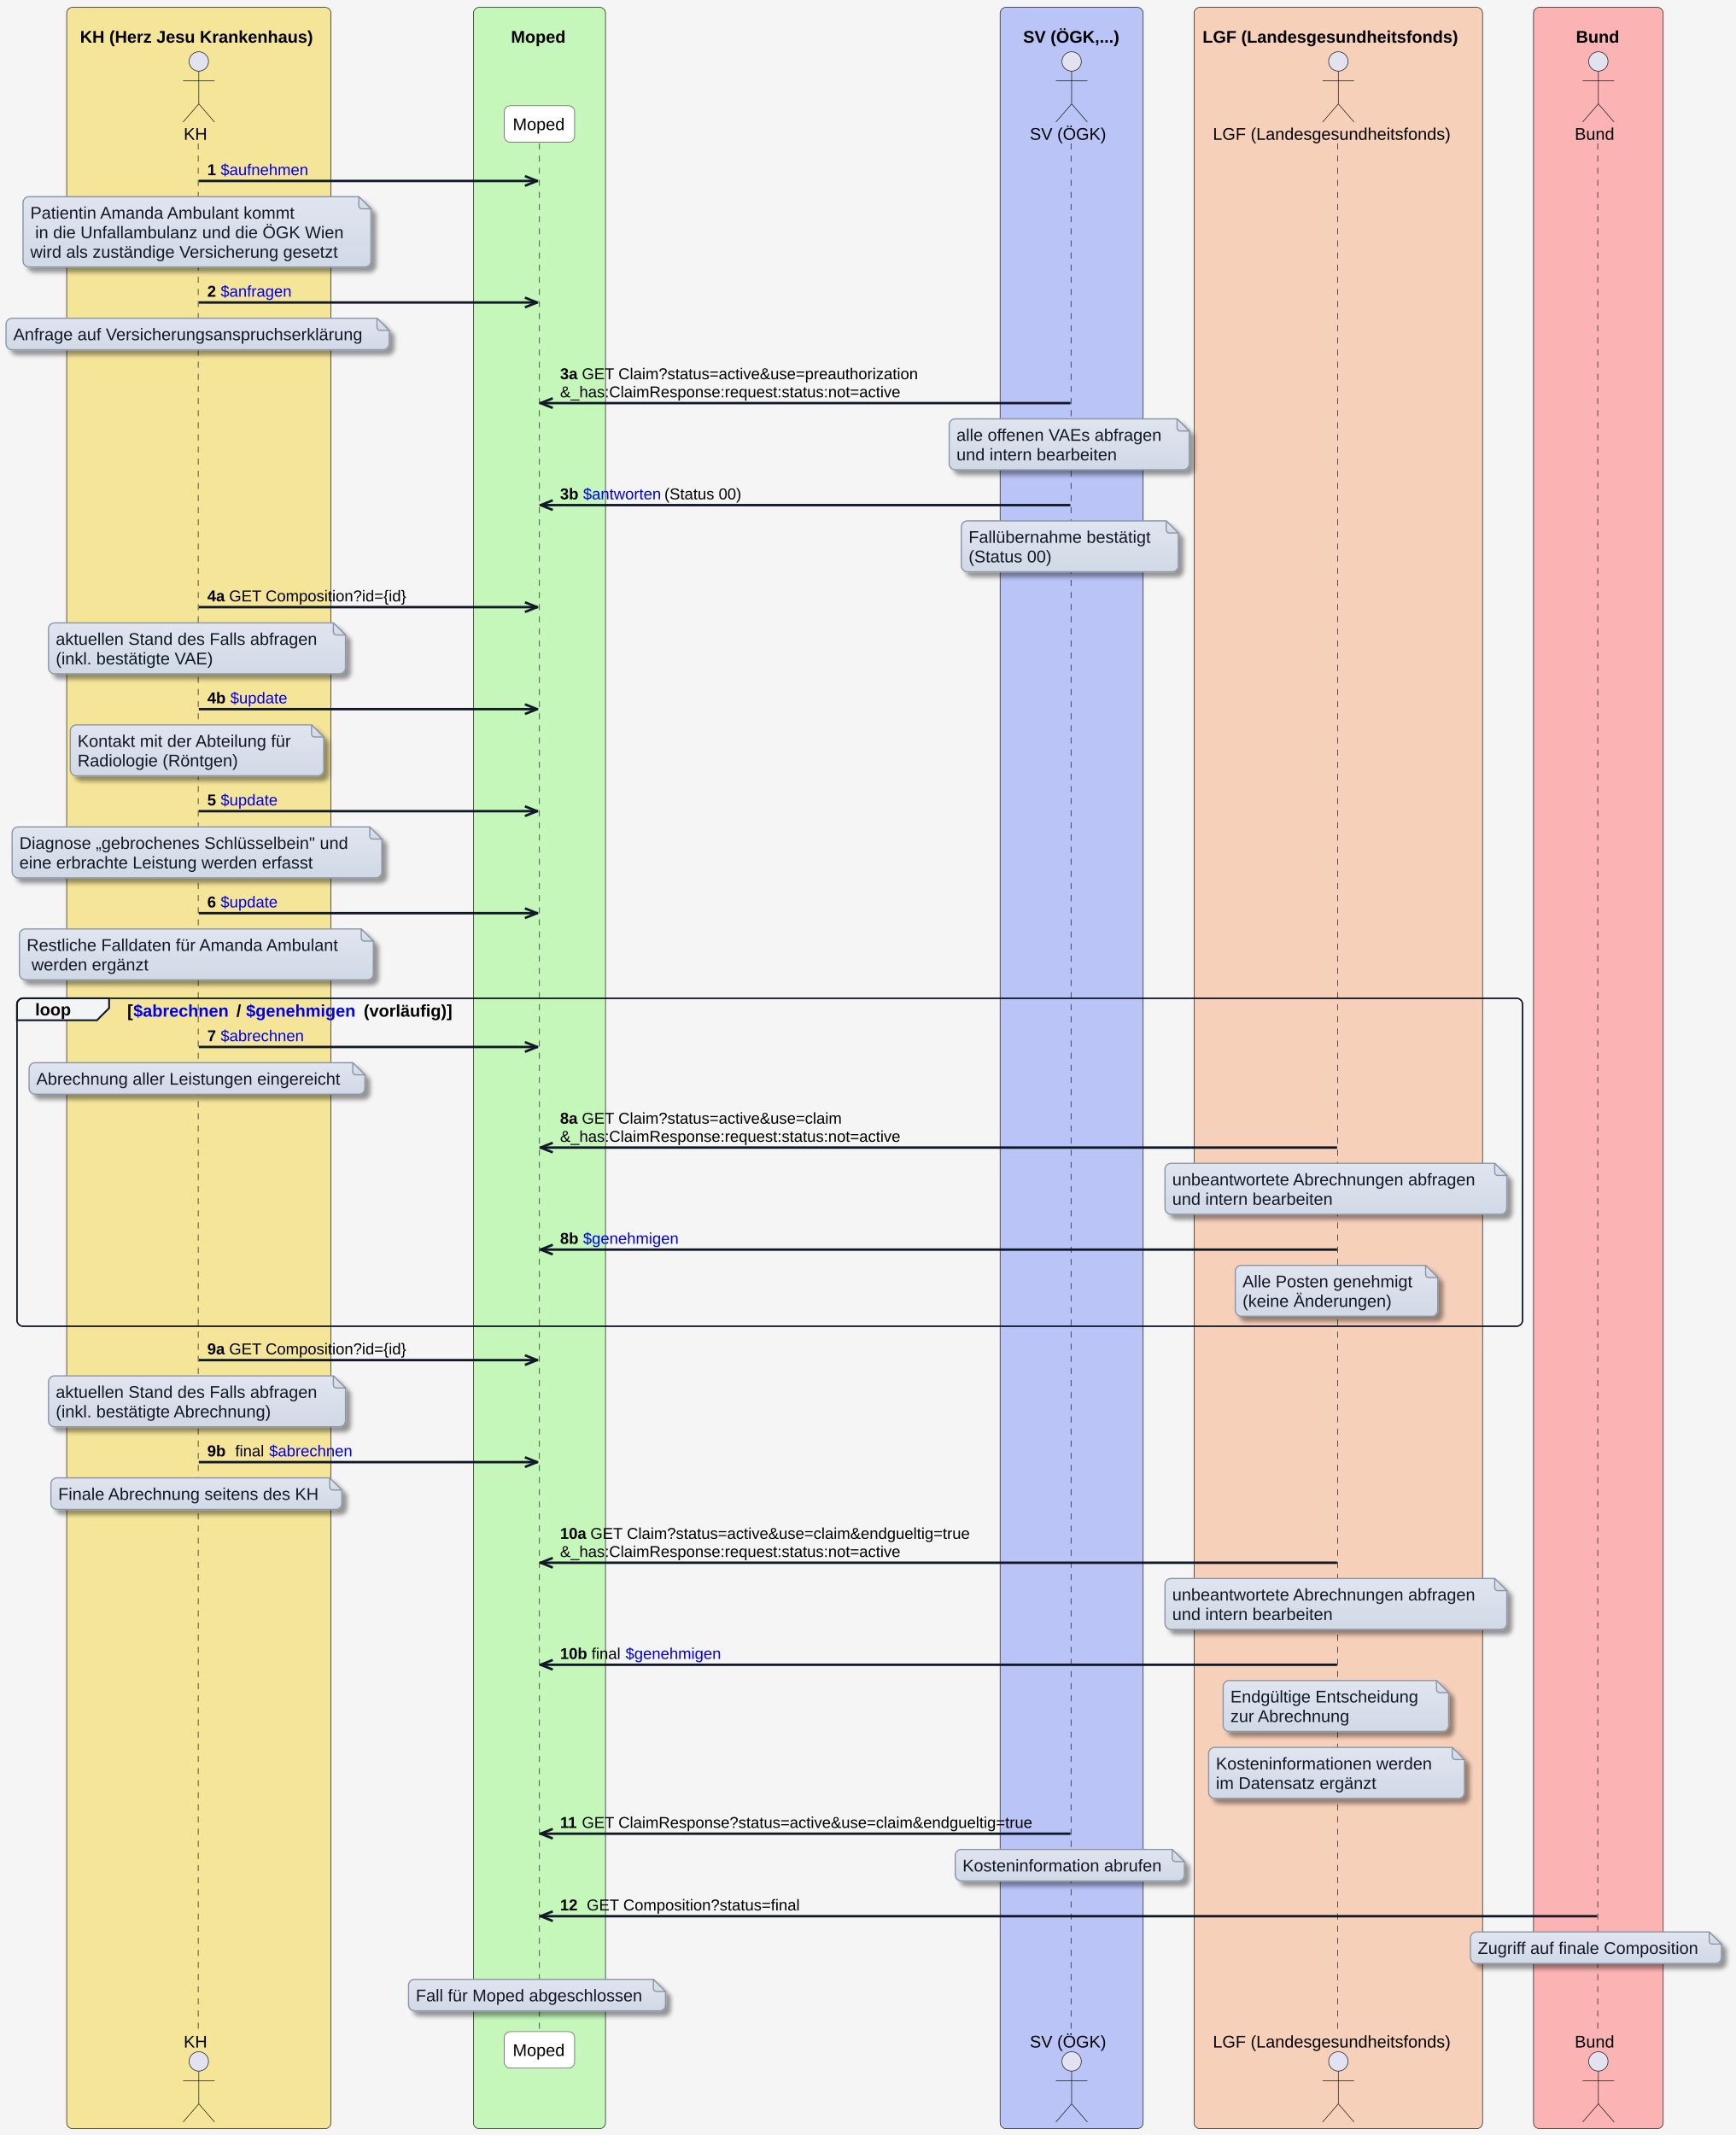
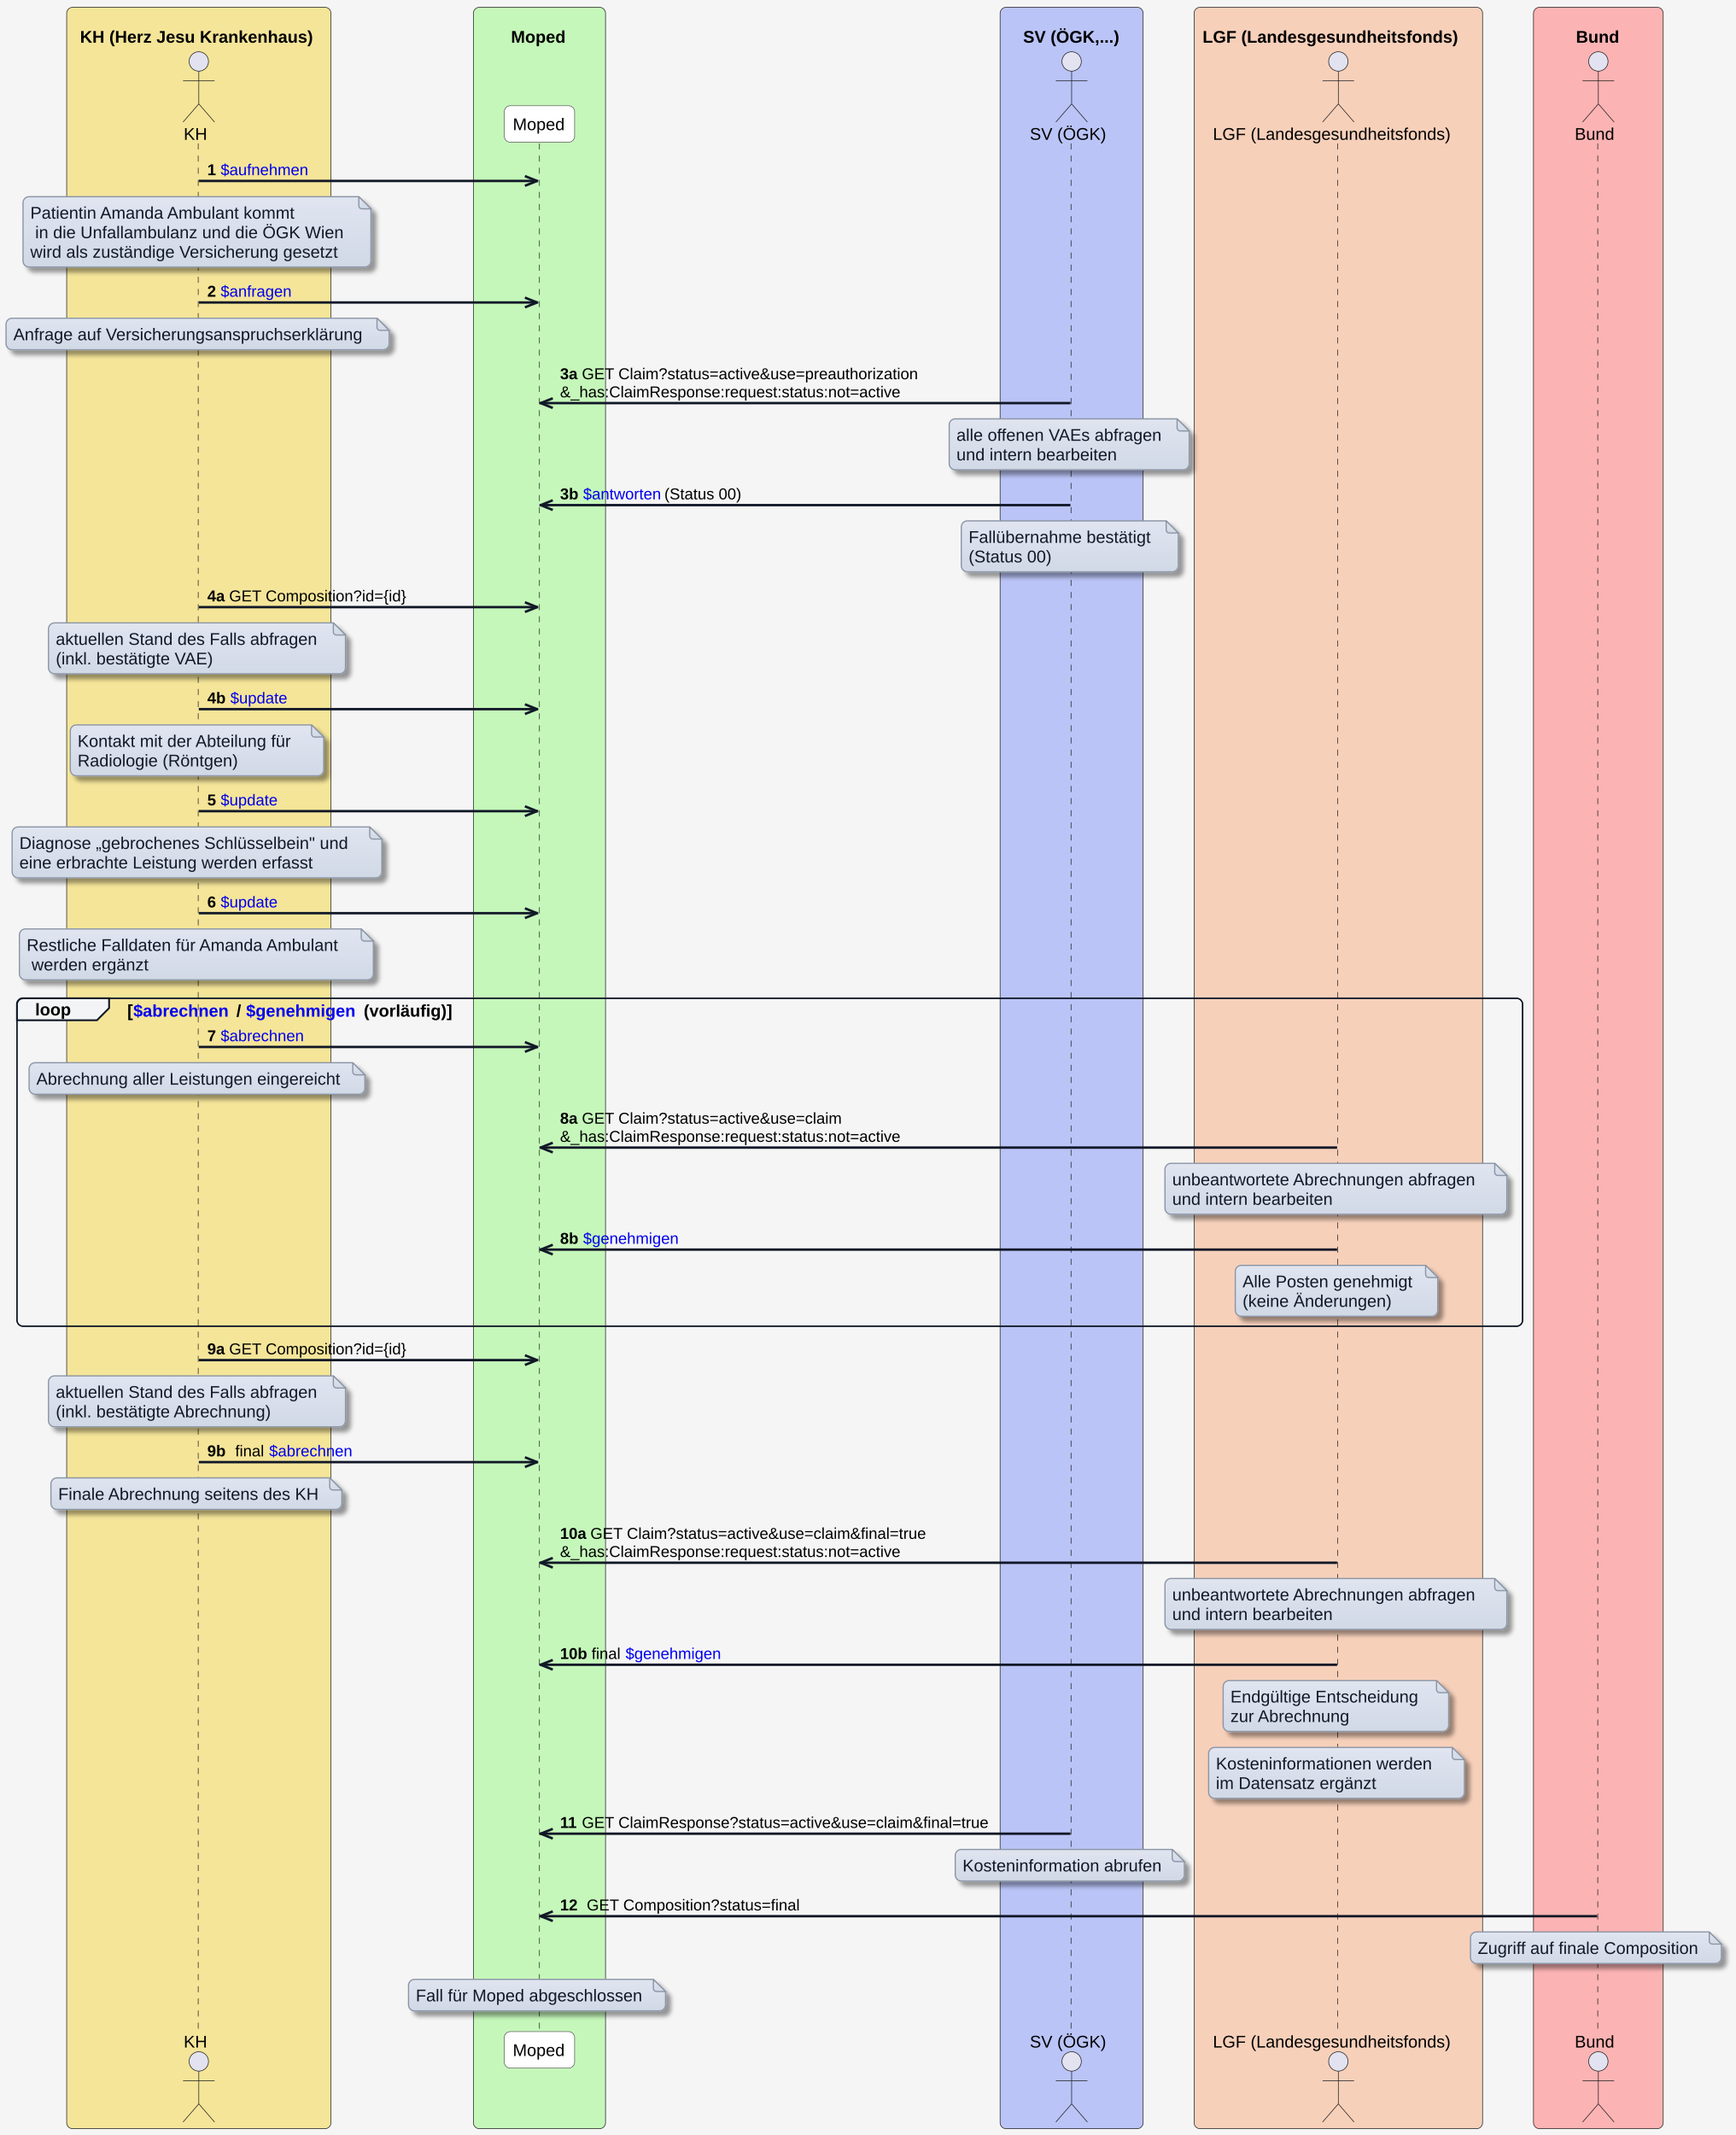
<svg xmlns="http://www.w3.org/2000/svg" xmlns:xlink="http://www.w3.org/1999/xlink" contentStyleType="text/css" height="1761px" preserveAspectRatio="none" style="width:1432px;height:1761px;background:#F5F5F5;" version="1.1" viewBox="0 0 1432 1761" width="1432px" zoomAndPan="magnify">
  <defs>
    <linearGradient id="gk54b7htfq8vn0" x1="50%" x2="50%" y1="0%" y2="100%">
      <stop offset="0%" stop-color="#E0E5F0" />
      <stop offset="100%" stop-color="#D1D9E6" />
    </linearGradient>
    <filter height="300%" id="fk54b7htfq8vn" width="300%" x="-1" y="-1">
      <feGaussianBlur result="blurOut" stdDeviation="2.0" />
      <feColorMatrix in="blurOut" result="blurOut2" type="matrix" values="0 0 0 0 0 0 0 0 0 0 0 0 0 0 0 0 0 0 .4 0" />
      <feOffset dx="4.0" dy="4.0" in="blurOut2" result="blurOut3" />
      <feBlend in="SourceGraphic" in2="blurOut3" mode="normal" />
    </filter>
  </defs>
  <g>
    <rect fill="#F5F5F5" height="1761" style="stroke:none;stroke-width:1.0;" width="1432" x="0" y="0" />
    <rect fill="#F5E599" height="1749.821" rx="5" ry="5" style="stroke:#181818;stroke-width:0.5;" width="218" x="55" y="6" />
    <text fill="#000000" font-family="Arial" font-size="14" font-weight="bold" lengthAdjust="spacing" textLength="4" x="58" y="19.132"> </text>
    <text fill="#000000" font-family="Arial" font-size="14" font-weight="bold" lengthAdjust="spacing" textLength="196" x="66" y="35.23">KH (Herz Jesu Krankenhaus)</text>
    <rect fill="#C5F7BA" height="1749.821" rx="5" ry="5" style="stroke:#181818;stroke-width:0.5;" width="109" x="390.5" y="6" />
    <text fill="#000000" font-family="Arial" font-size="14" font-weight="bold" lengthAdjust="spacing" textLength="4" x="393.5" y="19.132"> </text>
    <text fill="#000000" font-family="Arial" font-size="14" font-weight="bold" lengthAdjust="spacing" textLength="47" x="421.5" y="35.23">Moped</text>
    <rect fill="#BAC4F7" height="1749.821" rx="5" ry="5" style="stroke:#181818;stroke-width:0.5;" width="118" x="825" y="6" />
    <text fill="#000000" font-family="Arial" font-size="14" font-weight="bold" lengthAdjust="spacing" textLength="4" x="828" y="19.132"> </text>
    <text fill="#000000" font-family="Arial" font-size="14" font-weight="bold" lengthAdjust="spacing" textLength="80" x="844" y="35.23">SV (ÖGK,...)</text>
    <rect fill="#F7D0BA" height="1749.821" rx="5" ry="5" style="stroke:#181818;stroke-width:0.5;" width="238" x="985" y="6" />
    <text fill="#000000" font-family="Arial" font-size="14" font-weight="bold" lengthAdjust="spacing" textLength="4" x="988" y="19.132"> </text>
    <text fill="#000000" font-family="Arial" font-size="14" font-weight="bold" lengthAdjust="spacing" textLength="220" x="992" y="35.23">LGF (Landesgesundheitsfonds)</text>
    <rect fill="#FCB3B3" height="1749.821" rx="5" ry="5" style="stroke:#181818;stroke-width:0.5;" width="107" x="1265" y="6" />
    <text fill="#000000" font-family="Arial" font-size="14" font-weight="bold" lengthAdjust="spacing" textLength="4" x="1268" y="19.132"> </text>
    <text fill="#000000" font-family="Arial" font-size="14" font-weight="bold" lengthAdjust="spacing" textLength="37" x="1300" y="35.23">Bund</text>
    <rect fill="none" height="270.485" rx="5" ry="5" style="stroke:#111827;stroke-width:1.0;" width="1242" x="14" y="823.413" />
    <line style="stroke:#181818;stroke-width:0.5;stroke-dasharray:5.0,5.0;" x1="163.5" x2="163.5" y1="118.296" y2="1676.723" />
    <line style="stroke:#181818;stroke-width:0.5;stroke-dasharray:5.0,5.0;" x1="445" x2="445" y1="118.296" y2="1676.723" />
    <line style="stroke:#181818;stroke-width:0.5;stroke-dasharray:5.0,5.0;" x1="883.5" x2="883.5" y1="118.296" y2="1676.723" />
    <line style="stroke:#181818;stroke-width:0.5;stroke-dasharray:5.0,5.0;" x1="1103.5" x2="1103.5" y1="118.296" y2="1676.723" />
    <line style="stroke:#181818;stroke-width:0.5;stroke-dasharray:5.0,5.0;" x1="1318" x2="1318" y1="118.296" y2="1676.723" />
    <text fill="#000000" font-family="Arial" font-size="14" lengthAdjust="spacing" textLength="19" x="151.5" y="115.329">KH</text>
    <ellipse cx="164" cy="50.697" fill="#E2E2F0" rx="8" ry="8" style="stroke:#181818;stroke-width:0.5;" />
    <path d="M164,58.697 L164,85.697 M151,66.697 L177,66.697 M164,85.697 L151,100.697 M164,85.697 L177,100.697 " fill="none" style="stroke:#181818;stroke-width:0.5;" />
    <text fill="#000000" font-family="Arial" font-size="14" lengthAdjust="spacing" textLength="19" x="151.5" y="1688.854">KH</text>
    <ellipse cx="164" cy="1700.321" fill="#E2E2F0" rx="8" ry="8" style="stroke:#181818;stroke-width:0.5;" />
    <path d="M164,1708.321 L164,1735.321 M151,1716.321 L177,1716.321 M164,1735.321 L151,1750.321 M164,1735.321 L177,1750.321 " fill="none" style="stroke:#181818;stroke-width:0.5;" />
    <rect fill="#FFFFFF" height="30.099" rx="5" ry="5" style="stroke:#555555;stroke-width:0.5;" width="58" x="416" y="87.197" />
    <text fill="#000000" font-family="Arial" font-size="14" lengthAdjust="spacing" textLength="44" x="423" y="107.329">Moped</text>
    <rect fill="#FFFFFF" height="30.099" rx="5" ry="5" style="stroke:#555555;stroke-width:0.5;" width="58" x="416" y="1675.723" />
    <text fill="#000000" font-family="Arial" font-size="14" lengthAdjust="spacing" textLength="44" x="423" y="1695.854">Moped</text>
    <text fill="#000000" font-family="Arial" font-size="14" lengthAdjust="spacing" textLength="63" x="849.5" y="115.329">SV (ÖGK)</text>
    <ellipse cx="884" cy="50.697" fill="#E2E2F0" rx="8" ry="8" style="stroke:#181818;stroke-width:0.5;" />
    <path d="M884,58.697 L884,85.697 M871,66.697 L897,66.697 M884,85.697 L871,100.697 M884,85.697 L897,100.697 " fill="none" style="stroke:#181818;stroke-width:0.5;" />
    <text fill="#000000" font-family="Arial" font-size="14" lengthAdjust="spacing" textLength="63" x="849.5" y="1688.854">SV (ÖGK)</text>
    <ellipse cx="884" cy="1700.321" fill="#E2E2F0" rx="8" ry="8" style="stroke:#181818;stroke-width:0.5;" />
    <path d="M884,1708.321 L884,1735.321 M871,1716.321 L897,1716.321 M884,1735.321 L871,1750.321 M884,1735.321 L897,1750.321 " fill="none" style="stroke:#181818;stroke-width:0.5;" />
    <text fill="#000000" font-family="Arial" font-size="14" lengthAdjust="spacing" textLength="201" x="1000.5" y="115.329">LGF (Landesgesundheitsfonds)</text>
    <ellipse cx="1104" cy="50.697" fill="#E2E2F0" rx="8" ry="8" style="stroke:#181818;stroke-width:0.5;" />
    <path d="M1104,58.697 L1104,85.697 M1091,66.697 L1117,66.697 M1104,85.697 L1091,100.697 M1104,85.697 L1117,100.697 " fill="none" style="stroke:#181818;stroke-width:0.5;" />
    <text fill="#000000" font-family="Arial" font-size="14" lengthAdjust="spacing" textLength="201" x="1000.5" y="1688.854">LGF (Landesgesundheitsfonds)</text>
    <ellipse cx="1104" cy="1700.321" fill="#E2E2F0" rx="8" ry="8" style="stroke:#181818;stroke-width:0.5;" />
    <path d="M1104,1708.321 L1104,1735.321 M1091,1716.321 L1117,1716.321 M1104,1735.321 L1091,1750.321 M1104,1735.321 L1117,1750.321 " fill="none" style="stroke:#181818;stroke-width:0.5;" />
    <text fill="#000000" font-family="Arial" font-size="14" lengthAdjust="spacing" textLength="33" x="1299" y="115.329">Bund</text>
    <ellipse cx="1318.5" cy="50.697" fill="#E2E2F0" rx="8" ry="8" style="stroke:#181818;stroke-width:0.5;" />
    <path d="M1318.5,58.697 L1318.5,85.697 M1305.5,66.697 L1331.5,66.697 M1318.5,85.697 L1305.5,100.697 M1318.5,85.697 L1331.5,100.697 " fill="none" style="stroke:#181818;stroke-width:0.5;" />
    <text fill="#000000" font-family="Arial" font-size="14" lengthAdjust="spacing" textLength="33" x="1299" y="1688.854">Bund</text>
    <ellipse cx="1318.5" cy="1700.321" fill="#E2E2F0" rx="8" ry="8" style="stroke:#181818;stroke-width:0.5;" />
    <path d="M1318.5,1708.321 L1318.5,1735.321 M1305.5,1716.321 L1331.5,1716.321 M1318.5,1735.321 L1305.5,1750.321 M1318.5,1735.321 L1331.5,1750.321 " fill="none" style="stroke:#181818;stroke-width:0.5;" />
    <line style="stroke:#111827;stroke-width:2.0;" x1="443" x2="433" y1="149.245" y2="145.245" />
    <line style="stroke:#111827;stroke-width:2.0;" x1="443" x2="433" y1="149.245" y2="153.245" />
    <line style="stroke:#111827;stroke-width:2.0;" x1="164" x2="444" y1="149.245" y2="149.245" />
    <text fill="#000000" font-family="Arial" font-size="13" font-weight="bold" lengthAdjust="spacing" textLength="7" x="171" y="144.49">1</text>
    <text fill="#000000" font-family="Arial" font-size="13" lengthAdjust="spacing" textLength="4" x="178" y="144.49"> </text>
    <a href="OperationDefinition-MOPED.Patient.Aufnehmen.html" target="_top" title="OperationDefinition-MOPED.Patient.Aufnehmen.html" xlink:actuate="onRequest" xlink:href="OperationDefinition-MOPED.Patient.Aufnehmen.html" xlink:show="new" xlink:title="OperationDefinition-MOPED.Patient.Aufnehmen.html" xlink:type="simple">
      <text fill="#0000EE" font-family="Arial" font-size="13" lengthAdjust="spacing" textLength="71" x="182" y="144.49">$aufnehmen</text>
    </a>
    <path d="M19,167.245 L19,215.245 A5,5 0 0 0 24,220.245 L301,220.245 A5,5 0 0 0 306,215.245 L306,172.245 L296,162.245 L24,162.245 A5,5 0 0 0 19,167.245 " fill="url(#gk54b7htfq8vn0)" filter="url(#fk54b7htfq8vn)" style="stroke:#8B95A5;stroke-width:1.0;" />
    <path d="M296,162.245 L296,169.745 A2.5,2.5 0 0 0 298.5,172.245 L306,172.245 L296,162.245 " fill="url(#gk54b7htfq8vn0)" style="stroke:#8B95A5;stroke-width:1.0;" />
    <text fill="#111827" font-family="Arial" font-size="14" lengthAdjust="spacing" textLength="223" x="25" y="180.376">Patientin Amanda Ambulant kommt</text>
    <text fill="#111827" font-family="Arial" font-size="14" lengthAdjust="spacing" textLength="258" x="29" y="196.475">in die Unfallambulanz und die ÖGK Wien</text>
    <text fill="#111827" font-family="Arial" font-size="14" lengthAdjust="spacing" textLength="259" x="25" y="212.574">wird als zuständige Versicherung gesetzt</text>
    <line style="stroke:#111827;stroke-width:2.0;" x1="443" x2="433" y1="249.489" y2="245.489" />
    <line style="stroke:#111827;stroke-width:2.0;" x1="443" x2="433" y1="249.489" y2="253.489" />
    <line style="stroke:#111827;stroke-width:2.0;" x1="164" x2="444" y1="249.489" y2="249.489" />
    <text fill="#000000" font-family="Arial" font-size="13" font-weight="bold" lengthAdjust="spacing" textLength="7" x="171" y="244.734">2</text>
    <text fill="#000000" font-family="Arial" font-size="13" lengthAdjust="spacing" textLength="4" x="178" y="244.734"> </text>
    <a href="OperationDefinition-MOPED.VAERequest.Anfragen.html" target="_top" title="OperationDefinition-MOPED.VAERequest.Anfragen.html" xlink:actuate="onRequest" xlink:href="OperationDefinition-MOPED.VAERequest.Anfragen.html" xlink:show="new" xlink:title="OperationDefinition-MOPED.VAERequest.Anfragen.html" xlink:type="simple">
      <text fill="#0000EE" font-family="Arial" font-size="13" lengthAdjust="spacing" textLength="57" x="182" y="244.734">$anfragen</text>
    </a>
    <path d="M5,267.489 L5,283.489 A5,5 0 0 0 10,288.489 L316,288.489 A5,5 0 0 0 321,283.489 L321,272.489 L311,262.489 L10,262.489 A5,5 0 0 0 5,267.489 " fill="url(#gk54b7htfq8vn0)" filter="url(#fk54b7htfq8vn)" style="stroke:#8B95A5;stroke-width:1.0;" />
    <path d="M311,262.489 L311,269.989 A2.5,2.5 0 0 0 313.5,272.489 L321,272.489 L311,262.489 " fill="url(#gk54b7htfq8vn0)" style="stroke:#8B95A5;stroke-width:1.0;" />
    <text fill="#111827" font-family="Arial" font-size="14" lengthAdjust="spacing" textLength="295" x="11" y="280.621">Anfrage auf Versicherungsanspruchserklärung</text>
    <line style="stroke:#111827;stroke-width:2.0;" x1="446" x2="456" y1="332.485" y2="328.485" />
    <line style="stroke:#111827;stroke-width:2.0;" x1="446" x2="456" y1="332.485" y2="336.485" />
    <line style="stroke:#111827;stroke-width:2.0;" x1="445" x2="883" y1="332.485" y2="332.485" />
    <text fill="#000000" font-family="Arial" font-size="13" font-weight="bold" lengthAdjust="spacing" textLength="14" x="462" y="312.782">3a</text>
    <text fill="#000000" font-family="Arial" font-size="13" lengthAdjust="spacing" textLength="280" x="480" y="312.782">GET Claim?status=active&amp;use=preauthorization</text>
    <text fill="#000000" font-family="Arial" font-size="13" lengthAdjust="spacing" textLength="284" x="462" y="327.731">&amp;_has:ClaimResponse:request:status:not=active</text>
    <path d="M783,350.485 L783,382.485 A5,5 0 0 0 788,387.485 L976,387.485 A5,5 0 0 0 981,382.485 L981,355.485 L971,345.485 L788,345.485 A5,5 0 0 0 783,350.485 " fill="url(#gk54b7htfq8vn0)" filter="url(#fk54b7htfq8vn)" style="stroke:#8B95A5;stroke-width:1.0;" />
    <path d="M971,345.485 L971,352.985 A2.5,2.5 0 0 0 973.5,355.485 L981,355.485 L971,345.485 " fill="url(#gk54b7htfq8vn0)" style="stroke:#8B95A5;stroke-width:1.0;" />
    <text fill="#111827" font-family="Arial" font-size="14" lengthAdjust="spacing" textLength="173" x="789" y="363.617">alle offenen VAEs abfragen</text>
    <text fill="#111827" font-family="Arial" font-size="14" lengthAdjust="spacing" textLength="136" x="789" y="379.716">und intern bearbeiten</text>
    <line style="stroke:#111827;stroke-width:2.0;" x1="446" x2="456" y1="416.631" y2="412.631" />
    <line style="stroke:#111827;stroke-width:2.0;" x1="446" x2="456" y1="416.631" y2="420.631" />
    <line style="stroke:#111827;stroke-width:2.0;" x1="445" x2="883" y1="416.631" y2="416.631" />
    <text fill="#000000" font-family="Arial" font-size="13" font-weight="bold" lengthAdjust="spacing" textLength="15" x="462" y="411.877">3b</text>
    <text fill="#000000" font-family="Arial" font-size="13" lengthAdjust="spacing" textLength="4" x="477" y="411.877"> </text>
    <a href="OperationDefinition-MOPED.Auf.Request.Antworten.html" target="_top" title="OperationDefinition-MOPED.Auf.Request.Antworten.html" xlink:actuate="onRequest" xlink:href="OperationDefinition-MOPED.Auf.Request.Antworten.html" xlink:show="new" xlink:title="OperationDefinition-MOPED.Auf.Request.Antworten.html" xlink:type="simple">
      <text fill="#0000EE" font-family="Arial" font-size="13" lengthAdjust="spacing" textLength="63" x="481" y="411.877">$antworten</text>
    </a>
    <text fill="#000000" font-family="Arial" font-size="13" lengthAdjust="spacing" textLength="64" x="548" y="411.877">(Status 00)</text>
    <path d="M793,434.631 L793,466.631 A5,5 0 0 0 798,471.631 L967,471.631 A5,5 0 0 0 972,466.631 L972,439.631 L962,429.631 L798,429.631 A5,5 0 0 0 793,434.631 " fill="url(#gk54b7htfq8vn0)" filter="url(#fk54b7htfq8vn)" style="stroke:#8B95A5;stroke-width:1.0;" />
    <path d="M962,429.631 L962,437.131 A2.5,2.5 0 0 0 964.5,439.631 L972,439.631 L962,429.631 " fill="url(#gk54b7htfq8vn0)" style="stroke:#8B95A5;stroke-width:1.0;" />
    <text fill="#111827" font-family="Arial" font-size="14" lengthAdjust="spacing" textLength="154" x="799" y="447.763">Fallübernahme bestätigt</text>
    <text fill="#111827" font-family="Arial" font-size="14" lengthAdjust="spacing" textLength="70" x="799" y="463.862">(Status 00)</text>
    <line style="stroke:#111827;stroke-width:2.0;" x1="443" x2="433" y1="500.777" y2="496.777" />
    <line style="stroke:#111827;stroke-width:2.0;" x1="443" x2="433" y1="500.777" y2="504.777" />
    <line style="stroke:#111827;stroke-width:2.0;" x1="164" x2="444" y1="500.777" y2="500.777" />
    <text fill="#000000" font-family="Arial" font-size="13" font-weight="bold" lengthAdjust="spacing" textLength="14" x="171" y="496.022">4a</text>
    <text fill="#000000" font-family="Arial" font-size="13" lengthAdjust="spacing" textLength="146" x="189" y="496.022">GET Composition?id={id}</text>
    <path d="M40,518.777 L40,550.777 A5,5 0 0 0 45,555.777 L280,555.777 A5,5 0 0 0 285,550.777 L285,523.777 L275,513.777 L45,513.777 A5,5 0 0 0 40,518.777 " fill="url(#gk54b7htfq8vn0)" filter="url(#fk54b7htfq8vn)" style="stroke:#8B95A5;stroke-width:1.0;" />
    <path d="M275,513.777 L275,521.277 A2.5,2.5 0 0 0 277.5,523.777 L285,523.777 L275,513.777 " fill="url(#gk54b7htfq8vn0)" style="stroke:#8B95A5;stroke-width:1.0;" />
    <text fill="#111827" font-family="Arial" font-size="14" lengthAdjust="spacing" textLength="220" x="46" y="531.909">aktuellen Stand des Falls abfragen</text>
    <text fill="#111827" font-family="Arial" font-size="14" lengthAdjust="spacing" textLength="132" x="46" y="548.008">(inkl. bestätigte VAE)</text>
    <line style="stroke:#111827;stroke-width:2.0;" x1="443" x2="433" y1="584.923" y2="580.923" />
    <line style="stroke:#111827;stroke-width:2.0;" x1="443" x2="433" y1="584.923" y2="588.923" />
    <line style="stroke:#111827;stroke-width:2.0;" x1="164" x2="444" y1="584.923" y2="584.923" />
    <text fill="#000000" font-family="Arial" font-size="13" font-weight="bold" lengthAdjust="spacing" textLength="15" x="171" y="580.168">4b</text>
    <text fill="#000000" font-family="Arial" font-size="13" lengthAdjust="spacing" textLength="4" x="186" y="580.168"> </text>
    <a href="OperationDefinition-MOPED.Daten.Update.html" target="_top" title="OperationDefinition-MOPED.Daten.Update.html" xlink:actuate="onRequest" xlink:href="OperationDefinition-MOPED.Daten.Update.html" xlink:show="new" xlink:title="OperationDefinition-MOPED.Daten.Update.html" xlink:type="simple">
      <text fill="#0000EE" font-family="Arial" font-size="13" lengthAdjust="spacing" textLength="46" x="190" y="580.168">$update</text>
    </a>
    <path d="M58,602.923 L58,634.923 A5,5 0 0 0 63,639.923 L262,639.923 A5,5 0 0 0 267,634.923 L267,607.923 L257,597.923 L63,597.923 A5,5 0 0 0 58,602.923 " fill="url(#gk54b7htfq8vn0)" filter="url(#fk54b7htfq8vn)" style="stroke:#8B95A5;stroke-width:1.0;" />
    <path d="M257,597.923 L257,605.423 A2.5,2.5 0 0 0 259.5,607.923 L267,607.923 L257,597.923 " fill="url(#gk54b7htfq8vn0)" style="stroke:#8B95A5;stroke-width:1.0;" />
    <text fill="#111827" font-family="Arial" font-size="14" lengthAdjust="spacing" textLength="180" x="64" y="616.055">Kontakt mit der Abteilung für</text>
    <text fill="#111827" font-family="Arial" font-size="14" lengthAdjust="spacing" textLength="135" x="64" y="632.154">Radiologie (Röntgen)</text>
    <line style="stroke:#111827;stroke-width:2.0;" x1="443" x2="433" y1="669.069" y2="665.069" />
    <line style="stroke:#111827;stroke-width:2.0;" x1="443" x2="433" y1="669.069" y2="673.069" />
    <line style="stroke:#111827;stroke-width:2.0;" x1="164" x2="444" y1="669.069" y2="669.069" />
    <text fill="#000000" font-family="Arial" font-size="13" font-weight="bold" lengthAdjust="spacing" textLength="7" x="171" y="664.314">5</text>
    <text fill="#000000" font-family="Arial" font-size="13" lengthAdjust="spacing" textLength="4" x="178" y="664.314"> </text>
    <a href="OperationDefinition-MOPED.Daten.Update.html" target="_top" title="OperationDefinition-MOPED.Daten.Update.html" xlink:actuate="onRequest" xlink:href="OperationDefinition-MOPED.Daten.Update.html" xlink:show="new" xlink:title="OperationDefinition-MOPED.Daten.Update.html" xlink:type="simple">
      <text fill="#0000EE" font-family="Arial" font-size="13" lengthAdjust="spacing" textLength="46" x="182" y="664.314">$update</text>
    </a>
    <path d="M10,687.069 L10,719.069 A5,5 0 0 0 15,724.069 L310,724.069 A5,5 0 0 0 315,719.069 L315,692.069 L305,682.069 L15,682.069 A5,5 0 0 0 10,687.069 " fill="url(#gk54b7htfq8vn0)" filter="url(#fk54b7htfq8vn)" style="stroke:#8B95A5;stroke-width:1.0;" />
    <path d="M305,682.069 L305,689.569 A2.5,2.5 0 0 0 307.5,692.069 L315,692.069 L305,682.069 " fill="url(#gk54b7htfq8vn0)" style="stroke:#8B95A5;stroke-width:1.0;" />
    <text fill="#111827" font-family="Arial" font-size="14" lengthAdjust="spacing" textLength="276" x="16" y="700.201">Diagnose „gebrochenes Schlüsselbein" und</text>
    <text fill="#111827" font-family="Arial" font-size="14" lengthAdjust="spacing" textLength="248" x="16" y="716.3">eine erbrachte Leistung werden erfasst</text>
    <line style="stroke:#111827;stroke-width:2.0;" x1="443" x2="433" y1="753.215" y2="749.215" />
    <line style="stroke:#111827;stroke-width:2.0;" x1="443" x2="433" y1="753.215" y2="757.215" />
    <line style="stroke:#111827;stroke-width:2.0;" x1="164" x2="444" y1="753.215" y2="753.215" />
    <text fill="#000000" font-family="Arial" font-size="13" font-weight="bold" lengthAdjust="spacing" textLength="7" x="171" y="748.46">6</text>
    <text fill="#000000" font-family="Arial" font-size="13" lengthAdjust="spacing" textLength="4" x="178" y="748.46"> </text>
    <a href="OperationDefinition-MOPED.Daten.Update.html" target="_top" title="OperationDefinition-MOPED.Daten.Update.html" xlink:actuate="onRequest" xlink:href="OperationDefinition-MOPED.Daten.Update.html" xlink:show="new" xlink:title="OperationDefinition-MOPED.Daten.Update.html" xlink:type="simple">
      <text fill="#0000EE" font-family="Arial" font-size="13" lengthAdjust="spacing" textLength="46" x="182" y="748.46">$update</text>
    </a>
    <path d="M16,771.215 L16,803.215 A5,5 0 0 0 21,808.215 L303,808.215 A5,5 0 0 0 308,803.215 L308,776.215 L298,766.215 L21,766.215 A5,5 0 0 0 16,771.215 " fill="url(#gk54b7htfq8vn0)" filter="url(#fk54b7htfq8vn)" style="stroke:#8B95A5;stroke-width:1.0;" />
    <path d="M298,766.215 L298,773.715 A2.5,2.5 0 0 0 300.5,776.215 L308,776.215 L298,766.215 " fill="url(#gk54b7htfq8vn0)" style="stroke:#8B95A5;stroke-width:1.0;" />
    <text fill="#111827" font-family="Arial" font-size="14" lengthAdjust="spacing" textLength="263" x="22" y="784.347">Restliche Falldaten für Amanda Ambulant</text>
    <text fill="#111827" font-family="Arial" font-size="14" lengthAdjust="spacing" textLength="99" x="26" y="800.446">werden ergänzt</text>
    <path d="M19,823.413 L90,823.413 L90,831.511 L80,841.511 L14,841.511 L14,828.413 A5,5 0 0 1 19,823.413 " fill="#F3F4F6" style="stroke:#111827;stroke-width:1.5;" />
    <rect fill="none" height="270.485" rx="5" ry="5" style="stroke:#111827;stroke-width:1.0;" width="1242" x="14" y="823.413" />
    <text fill="#000000" font-family="Arial" font-size="14" font-weight="bold" lengthAdjust="spacing" textLength="31" x="29" y="837.544">loop</text>
    <text fill="#000000" font-family="Arial" font-size="14" font-weight="bold" lengthAdjust="spacing" textLength="5" x="105" y="838.544">[</text>
    <a href="OperationDefinition-MOPED.Encounter.Abrechnen.html" target="_top" title="OperationDefinition-MOPED.Encounter.Abrechnen.html" xlink:actuate="onRequest" xlink:href="OperationDefinition-MOPED.Encounter.Abrechnen.html" xlink:show="new" xlink:title="OperationDefinition-MOPED.Encounter.Abrechnen.html" xlink:type="simple">
      <text fill="#0000EE" font-family="Arial" font-size="14" font-weight="bold" lengthAdjust="spacing" textLength="81" x="110" y="838.544">$abrechnen</text>
    </a>
    <text fill="#000000" font-family="Arial" font-size="14" font-weight="bold" lengthAdjust="spacing" textLength="4" x="195" y="838.544">/</text>
    <a href="OperationDefinition-MOPED.Abrechnung.Genehmigen.html" target="_top" title="OperationDefinition-MOPED.Abrechnung.Genehmigen.html" xlink:actuate="onRequest" xlink:href="OperationDefinition-MOPED.Abrechnung.Genehmigen.html" xlink:show="new" xlink:title="OperationDefinition-MOPED.Abrechnung.Genehmigen.html" xlink:type="simple">
      <text fill="#0000EE" font-family="Arial" font-size="14" font-weight="bold" lengthAdjust="spacing" textLength="93" x="203" y="838.544">$genehmigen</text>
    </a>
    <text fill="#000000" font-family="Arial" font-size="14" font-weight="bold" lengthAdjust="spacing" textLength="76" x="300" y="838.544">(vorläufig)]</text>
    <line style="stroke:#111827;stroke-width:2.0;" x1="443" x2="433" y1="863.559" y2="859.559" />
    <line style="stroke:#111827;stroke-width:2.0;" x1="443" x2="433" y1="863.559" y2="867.559" />
    <line style="stroke:#111827;stroke-width:2.0;" x1="164" x2="444" y1="863.559" y2="863.559" />
    <text fill="#000000" font-family="Arial" font-size="13" font-weight="bold" lengthAdjust="spacing" textLength="7" x="171" y="858.804">7</text>
    <text fill="#000000" font-family="Arial" font-size="13" lengthAdjust="spacing" textLength="4" x="178" y="858.804"> </text>
    <a href="OperationDefinition-MOPED.Encounter.Abrechnen.html" target="_top" title="OperationDefinition-MOPED.Encounter.Abrechnen.html" xlink:actuate="onRequest" xlink:href="OperationDefinition-MOPED.Encounter.Abrechnen.html" xlink:show="new" xlink:title="OperationDefinition-MOPED.Encounter.Abrechnen.html" xlink:type="simple">
      <text fill="#0000EE" font-family="Arial" font-size="13" lengthAdjust="spacing" textLength="67" x="182" y="858.804">$abrechnen</text>
    </a>
    <path d="M24,881.559 L24,897.559 A5,5 0 0 0 29,902.559 L296,902.559 A5,5 0 0 0 301,897.559 L301,886.559 L291,876.559 L29,876.559 A5,5 0 0 0 24,881.559 " fill="url(#gk54b7htfq8vn0)" filter="url(#fk54b7htfq8vn)" style="stroke:#8B95A5;stroke-width:1.0;" />
    <path d="M291,876.559 L291,884.059 A2.5,2.5 0 0 0 293.5,886.559 L301,886.559 L291,876.559 " fill="url(#gk54b7htfq8vn0)" style="stroke:#8B95A5;stroke-width:1.0;" />
    <text fill="#111827" font-family="Arial" font-size="14" lengthAdjust="spacing" textLength="256" x="30" y="894.69">Abrechnung aller Leistungen eingereicht</text>
    <line style="stroke:#111827;stroke-width:2.0;" x1="446" x2="456" y1="946.555" y2="942.555" />
    <line style="stroke:#111827;stroke-width:2.0;" x1="446" x2="456" y1="946.555" y2="950.555" />
    <line style="stroke:#111827;stroke-width:2.0;" x1="445" x2="1103" y1="946.555" y2="946.555" />
    <text fill="#000000" font-family="Arial" font-size="13" font-weight="bold" lengthAdjust="spacing" textLength="14" x="462" y="926.851">8a</text>
    <text fill="#000000" font-family="Arial" font-size="13" lengthAdjust="spacing" textLength="219" x="480" y="926.851">GET Claim?status=active&amp;use=claim</text>
    <text fill="#000000" font-family="Arial" font-size="13" lengthAdjust="spacing" textLength="284" x="462" y="941.8">&amp;_has:ClaimResponse:request:status:not=active</text>
    <path d="M961,964.555 L961,996.555 A5,5 0 0 0 966,1001.555 L1238,1001.555 A5,5 0 0 0 1243,996.555 L1243,969.555 L1233,959.555 L966,959.555 A5,5 0 0 0 961,964.555 " fill="url(#gk54b7htfq8vn0)" filter="url(#fk54b7htfq8vn)" style="stroke:#8B95A5;stroke-width:1.0;" />
    <path d="M1233,959.555 L1233,967.055 A2.5,2.5 0 0 0 1235.5,969.555 L1243,969.555 L1233,959.555 " fill="url(#gk54b7htfq8vn0)" style="stroke:#8B95A5;stroke-width:1.0;" />
    <text fill="#111827" font-family="Arial" font-size="14" lengthAdjust="spacing" textLength="257" x="967" y="977.687">unbeantwortete Abrechnungen abfragen</text>
    <text fill="#111827" font-family="Arial" font-size="14" lengthAdjust="spacing" textLength="136" x="967" y="993.785">und intern bearbeiten</text>
    <line style="stroke:#111827;stroke-width:2.0;" x1="446" x2="456" y1="1030.701" y2="1026.701" />
    <line style="stroke:#111827;stroke-width:2.0;" x1="446" x2="456" y1="1030.701" y2="1034.701" />
    <line style="stroke:#111827;stroke-width:2.0;" x1="445" x2="1103" y1="1030.701" y2="1030.701" />
    <text fill="#000000" font-family="Arial" font-size="13" font-weight="bold" lengthAdjust="spacing" textLength="15" x="462" y="1025.946">8b</text>
    <text fill="#000000" font-family="Arial" font-size="13" lengthAdjust="spacing" textLength="4" x="477" y="1025.946"> </text>
    <a href="OperationDefinition-MOPED.Abrechnung.Genehmigen.html" target="_top" title="OperationDefinition-MOPED.Abrechnung.Genehmigen.html" xlink:actuate="onRequest" xlink:href="OperationDefinition-MOPED.Abrechnung.Genehmigen.html" xlink:show="new" xlink:title="OperationDefinition-MOPED.Abrechnung.Genehmigen.html" xlink:type="simple">
      <text fill="#0000EE" font-family="Arial" font-size="13" lengthAdjust="spacing" textLength="77" x="481" y="1025.946">$genehmigen</text>
    </a>
    <path d="M1019,1048.701 L1019,1080.701 A5,5 0 0 0 1024,1085.701 L1181,1085.701 A5,5 0 0 0 1186,1080.701 L1186,1053.701 L1176,1043.701 L1024,1043.701 A5,5 0 0 0 1019,1048.701 " fill="url(#gk54b7htfq8vn0)" filter="url(#fk54b7htfq8vn)" style="stroke:#8B95A5;stroke-width:1.0;" />
    <path d="M1176,1043.701 L1176,1051.201 A2.5,2.5 0 0 0 1178.5,1053.701 L1186,1053.701 L1176,1043.701 " fill="url(#gk54b7htfq8vn0)" style="stroke:#8B95A5;stroke-width:1.0;" />
    <text fill="#111827" font-family="Arial" font-size="14" lengthAdjust="spacing" textLength="142" x="1025" y="1061.832">Alle Posten genehmigt</text>
    <text fill="#111827" font-family="Arial" font-size="14" lengthAdjust="spacing" textLength="126" x="1025" y="1077.931">(keine Änderungen)</text>
    <line style="stroke:#111827;stroke-width:2.0;" x1="443" x2="433" y1="1121.847" y2="1117.847" />
    <line style="stroke:#111827;stroke-width:2.0;" x1="443" x2="433" y1="1121.847" y2="1125.847" />
    <line style="stroke:#111827;stroke-width:2.0;" x1="164" x2="444" y1="1121.847" y2="1121.847" />
    <text fill="#000000" font-family="Arial" font-size="13" font-weight="bold" lengthAdjust="spacing" textLength="14" x="171" y="1117.092">9a</text>
    <text fill="#000000" font-family="Arial" font-size="13" lengthAdjust="spacing" textLength="146" x="189" y="1117.092">GET Composition?id={id}</text>
    <path d="M40,1139.847 L40,1171.847 A5,5 0 0 0 45,1176.847 L280,1176.847 A5,5 0 0 0 285,1171.847 L285,1144.847 L275,1134.847 L45,1134.847 A5,5 0 0 0 40,1139.847 " fill="url(#gk54b7htfq8vn0)" filter="url(#fk54b7htfq8vn)" style="stroke:#8B95A5;stroke-width:1.0;" />
    <path d="M275,1134.847 L275,1142.347 A2.5,2.5 0 0 0 277.5,1144.847 L285,1144.847 L275,1134.847 " fill="url(#gk54b7htfq8vn0)" style="stroke:#8B95A5;stroke-width:1.0;" />
    <text fill="#111827" font-family="Arial" font-size="14" lengthAdjust="spacing" textLength="220" x="46" y="1152.978">aktuellen Stand des Falls abfragen</text>
    <text fill="#111827" font-family="Arial" font-size="14" lengthAdjust="spacing" textLength="182" x="46" y="1169.077">(inkl. bestätigte Abrechnung)</text>
    <line style="stroke:#111827;stroke-width:2.0;" x1="443" x2="433" y1="1205.993" y2="1201.993" />
    <line style="stroke:#111827;stroke-width:2.0;" x1="443" x2="433" y1="1205.993" y2="1209.993" />
    <line style="stroke:#111827;stroke-width:2.0;" x1="164" x2="444" y1="1205.993" y2="1205.993" />
    <text fill="#000000" font-family="Arial" font-size="13" font-weight="bold" lengthAdjust="spacing" textLength="15" x="171" y="1201.238">9b</text>
    <text fill="#000000" font-family="Arial" font-size="13" lengthAdjust="spacing" textLength="24" x="194" y="1201.238">final</text>
    <a href="OperationDefinition-MOPED.Encounter.Abrechnen.html" target="_top" title="OperationDefinition-MOPED.Encounter.Abrechnen.html" xlink:actuate="onRequest" xlink:href="OperationDefinition-MOPED.Encounter.Abrechnen.html" xlink:show="new" xlink:title="OperationDefinition-MOPED.Encounter.Abrechnen.html" xlink:type="simple">
      <text fill="#0000EE" font-family="Arial" font-size="13" lengthAdjust="spacing" textLength="67" x="222" y="1201.238">$abrechnen</text>
    </a>
    <path d="M42,1223.993 L42,1239.993 A5,5 0 0 0 47,1244.993 L277,1244.993 A5,5 0 0 0 282,1239.993 L282,1228.993 L272,1218.993 L47,1218.993 A5,5 0 0 0 42,1223.993 " fill="url(#gk54b7htfq8vn0)" filter="url(#fk54b7htfq8vn)" style="stroke:#8B95A5;stroke-width:1.0;" />
    <path d="M272,1218.993 L272,1226.493 A2.5,2.5 0 0 0 274.5,1228.993 L282,1228.993 L272,1218.993 " fill="url(#gk54b7htfq8vn0)" style="stroke:#8B95A5;stroke-width:1.0;" />
    <text fill="#111827" font-family="Arial" font-size="14" lengthAdjust="spacing" textLength="219" x="48" y="1237.124">Finale Abrechnung seitens des KH</text>
    <line style="stroke:#111827;stroke-width:2.0;" x1="446" x2="456" y1="1288.989" y2="1284.989" />
    <line style="stroke:#111827;stroke-width:2.0;" x1="446" x2="456" y1="1288.989" y2="1292.989" />
    <line style="stroke:#111827;stroke-width:2.0;" x1="445" x2="1103" y1="1288.989" y2="1288.989" />
    <text fill="#000000" font-family="Arial" font-size="13" font-weight="bold" lengthAdjust="spacing" textLength="21" x="462" y="1269.285">10a</text>
-     <text fill="#000000" font-family="Arial" font-size="13" lengthAdjust="spacing" textLength="317" x="487" y="1269.285">GET Claim?status=active&amp;use=claim&amp;endgueltig=true</text>
+     <text fill="#000000" font-family="Arial" font-size="13" lengthAdjust="spacing" textLength="317" x="487" y="1269.285">GET Claim?status=active&amp;use=claim&amp;final=true</text>
    <text fill="#000000" font-family="Arial" font-size="13" lengthAdjust="spacing" textLength="284" x="462" y="1284.234">&amp;_has:ClaimResponse:request:status:not=active</text>
    <path d="M961,1306.989 L961,1338.989 A5,5 0 0 0 966,1343.989 L1238,1343.989 A5,5 0 0 0 1243,1338.989 L1243,1311.989 L1233,1301.989 L966,1301.989 A5,5 0 0 0 961,1306.989 " fill="url(#gk54b7htfq8vn0)" filter="url(#fk54b7htfq8vn)" style="stroke:#8B95A5;stroke-width:1.0;" />
    <path d="M1233,1301.989 L1233,1309.489 A2.5,2.5 0 0 0 1235.5,1311.989 L1243,1311.989 L1233,1301.989 " fill="url(#gk54b7htfq8vn0)" style="stroke:#8B95A5;stroke-width:1.0;" />
    <text fill="#111827" font-family="Arial" font-size="14" lengthAdjust="spacing" textLength="257" x="967" y="1320.121">unbeantwortete Abrechnungen abfragen</text>
    <text fill="#111827" font-family="Arial" font-size="14" lengthAdjust="spacing" textLength="136" x="967" y="1336.219">und intern bearbeiten</text>
    <line style="stroke:#111827;stroke-width:2.0;" x1="446" x2="456" y1="1373.135" y2="1369.135" />
    <line style="stroke:#111827;stroke-width:2.0;" x1="446" x2="456" y1="1373.135" y2="1377.135" />
    <line style="stroke:#111827;stroke-width:2.0;" x1="445" x2="1103" y1="1373.135" y2="1373.135" />
    <text fill="#000000" font-family="Arial" font-size="13" font-weight="bold" lengthAdjust="spacing" textLength="22" x="462" y="1368.38">10b</text>
    <text fill="#000000" font-family="Arial" font-size="13" lengthAdjust="spacing" textLength="24" x="488" y="1368.38">final</text>
    <a href="OperationDefinition-MOPED.Abrechnung.Genehmigen.html" target="_top" title="OperationDefinition-MOPED.Abrechnung.Genehmigen.html" xlink:actuate="onRequest" xlink:href="OperationDefinition-MOPED.Abrechnung.Genehmigen.html" xlink:show="new" xlink:title="OperationDefinition-MOPED.Abrechnung.Genehmigen.html" xlink:type="simple">
      <text fill="#0000EE" font-family="Arial" font-size="13" lengthAdjust="spacing" textLength="77" x="516" y="1368.38">$genehmigen</text>
    </a>
    <path d="M1009,1391.135 L1009,1423.135 A5,5 0 0 0 1014,1428.135 L1190,1428.135 A5,5 0 0 0 1195,1423.135 L1195,1396.135 L1185,1386.135 L1014,1386.135 A5,5 0 0 0 1009,1391.135 " fill="url(#gk54b7htfq8vn0)" filter="url(#fk54b7htfq8vn)" style="stroke:#8B95A5;stroke-width:1.0;" />
    <path d="M1185,1386.135 L1185,1393.635 A2.5,2.5 0 0 0 1187.5,1396.135 L1195,1396.135 L1185,1386.135 " fill="url(#gk54b7htfq8vn0)" style="stroke:#8B95A5;stroke-width:1.0;" />
    <text fill="#111827" font-family="Arial" font-size="14" lengthAdjust="spacing" textLength="157" x="1015" y="1404.267">Endgültige Entscheidung</text>
    <text fill="#111827" font-family="Arial" font-size="14" lengthAdjust="spacing" textLength="101" x="1015" y="1420.365">zur Abrechnung</text>
    <path d="M997,1446.332 L997,1478.332 A5,5 0 0 0 1002,1483.332 L1203,1483.332 A5,5 0 0 0 1208,1478.332 L1208,1451.332 L1198,1441.332 L1002,1441.332 A5,5 0 0 0 997,1446.332 " fill="url(#gk54b7htfq8vn0)" filter="url(#fk54b7htfq8vn)" style="stroke:#8B95A5;stroke-width:1.0;" />
    <path d="M1198,1441.332 L1198,1448.832 A2.5,2.5 0 0 0 1200.5,1451.332 L1208,1451.332 L1198,1441.332 " fill="url(#gk54b7htfq8vn0)" style="stroke:#8B95A5;stroke-width:1.0;" />
    <text fill="#111827" font-family="Arial" font-size="14" lengthAdjust="spacing" textLength="182" x="1003" y="1459.464">Kosteninformationen werden</text>
    <text fill="#111827" font-family="Arial" font-size="14" lengthAdjust="spacing" textLength="135" x="1003" y="1475.562">im Datensatz ergänzt</text>
    <line style="stroke:#111827;stroke-width:2.0;" x1="446" x2="456" y1="1512.478" y2="1508.478" />
    <line style="stroke:#111827;stroke-width:2.0;" x1="446" x2="456" y1="1512.478" y2="1516.478" />
    <line style="stroke:#111827;stroke-width:2.0;" x1="445" x2="883" y1="1512.478" y2="1512.478" />
    <text fill="#000000" font-family="Arial" font-size="13" font-weight="bold" lengthAdjust="spacing" textLength="14" x="462" y="1507.723">11</text>
-     <text fill="#000000" font-family="Arial" font-size="13" lengthAdjust="spacing" textLength="375" x="480" y="1507.723">GET ClaimResponse?status=active&amp;use=claim&amp;endgueltig=true</text>
+     <text fill="#000000" font-family="Arial" font-size="13" lengthAdjust="spacing" textLength="375" x="480" y="1507.723">GET ClaimResponse?status=active&amp;use=claim&amp;final=true</text>
    <path d="M788,1530.478 L788,1546.478 A5,5 0 0 0 793,1551.478 L972,1551.478 A5,5 0 0 0 977,1546.478 L977,1535.478 L967,1525.478 L793,1525.478 A5,5 0 0 0 788,1530.478 " fill="url(#gk54b7htfq8vn0)" filter="url(#fk54b7htfq8vn)" style="stroke:#8B95A5;stroke-width:1.0;" />
    <path d="M967,1525.478 L967,1532.978 A2.5,2.5 0 0 0 969.5,1535.478 L977,1535.478 L967,1525.478 " fill="url(#gk54b7htfq8vn0)" style="stroke:#8B95A5;stroke-width:1.0;" />
    <text fill="#111827" font-family="Arial" font-size="14" lengthAdjust="spacing" textLength="168" x="794" y="1543.61">Kosteninformation abrufen</text>
    <line style="stroke:#111827;stroke-width:2.0;" x1="446" x2="456" y1="1580.525" y2="1576.525" />
    <line style="stroke:#111827;stroke-width:2.0;" x1="446" x2="456" y1="1580.525" y2="1584.525" />
    <line style="stroke:#111827;stroke-width:2.0;" x1="445" x2="1317.5" y1="1580.525" y2="1580.525" />
    <text fill="#000000" font-family="Arial" font-size="13" font-weight="bold" lengthAdjust="spacing" textLength="14" x="462" y="1575.771">12</text>
    <text fill="#000000" font-family="Arial" font-size="13" lengthAdjust="spacing" textLength="178" x="484" y="1575.771">GET Composition?status=final</text>
    <path d="M1213,1598.525 L1213,1614.525 A5,5 0 0 0 1218,1619.525 L1415,1619.525 A5,5 0 0 0 1420,1614.525 L1420,1603.525 L1410,1593.525 L1218,1593.525 A5,5 0 0 0 1213,1598.525 " fill="url(#gk54b7htfq8vn0)" filter="url(#fk54b7htfq8vn)" style="stroke:#8B95A5;stroke-width:1.0;" />
    <path d="M1410,1593.525 L1410,1601.025 A2.5,2.5 0 0 0 1412.5,1603.525 L1420,1603.525 L1410,1593.525 " fill="url(#gk54b7htfq8vn0)" style="stroke:#8B95A5;stroke-width:1.0;" />
    <text fill="#111827" font-family="Arial" font-size="14" lengthAdjust="spacing" textLength="186" x="1219" y="1611.657">Zugriff auf finale Composition</text>
    <path d="M337,1637.624 L337,1653.624 A5,5 0 0 0 342,1658.624 L544,1658.624 A5,5 0 0 0 549,1653.624 L549,1642.624 L539,1632.624 L342,1632.624 A5,5 0 0 0 337,1637.624 " fill="url(#gk54b7htfq8vn0)" filter="url(#fk54b7htfq8vn)" style="stroke:#8B95A5;stroke-width:1.0;" />
    <path d="M539,1632.624 L539,1640.124 A2.5,2.5 0 0 0 541.5,1642.624 L549,1642.624 L539,1632.624 " fill="url(#gk54b7htfq8vn0)" style="stroke:#8B95A5;stroke-width:1.0;" />
    <text fill="#111827" font-family="Arial" font-size="14" lengthAdjust="spacing" textLength="191" x="343" y="1650.756">Fall für Moped abgeschlossen</text>
  </g>
</svg>
